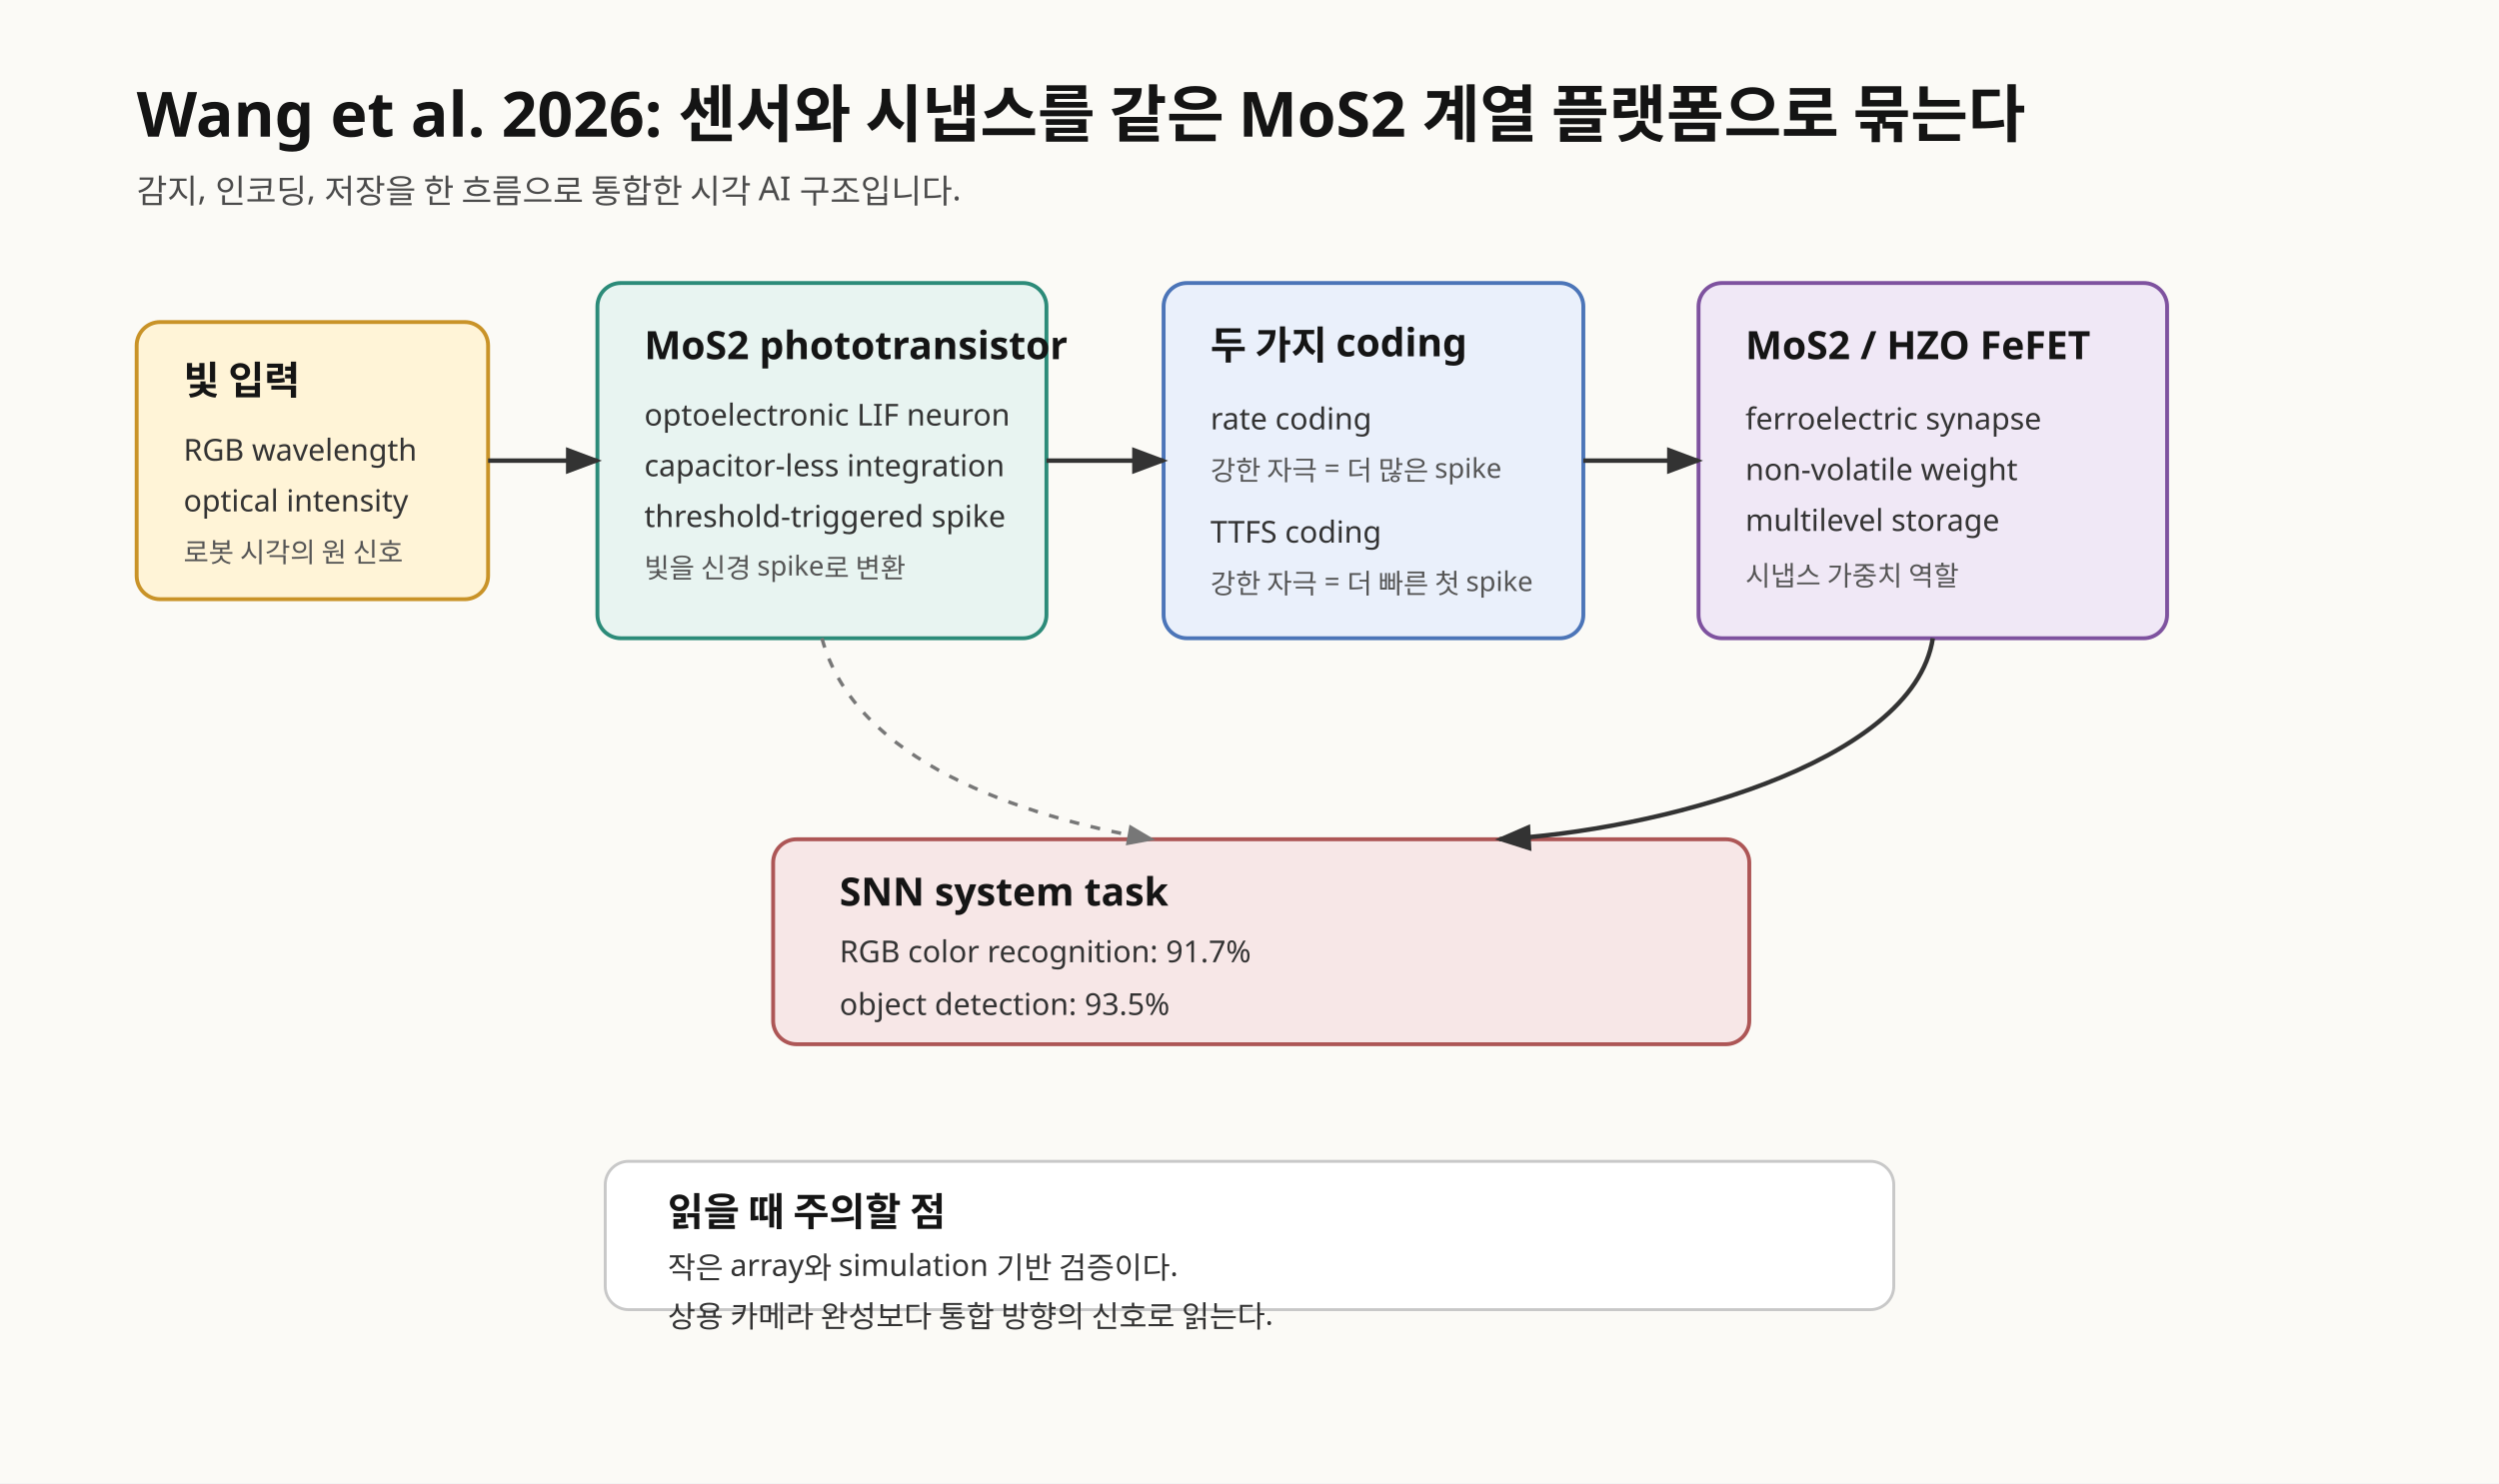
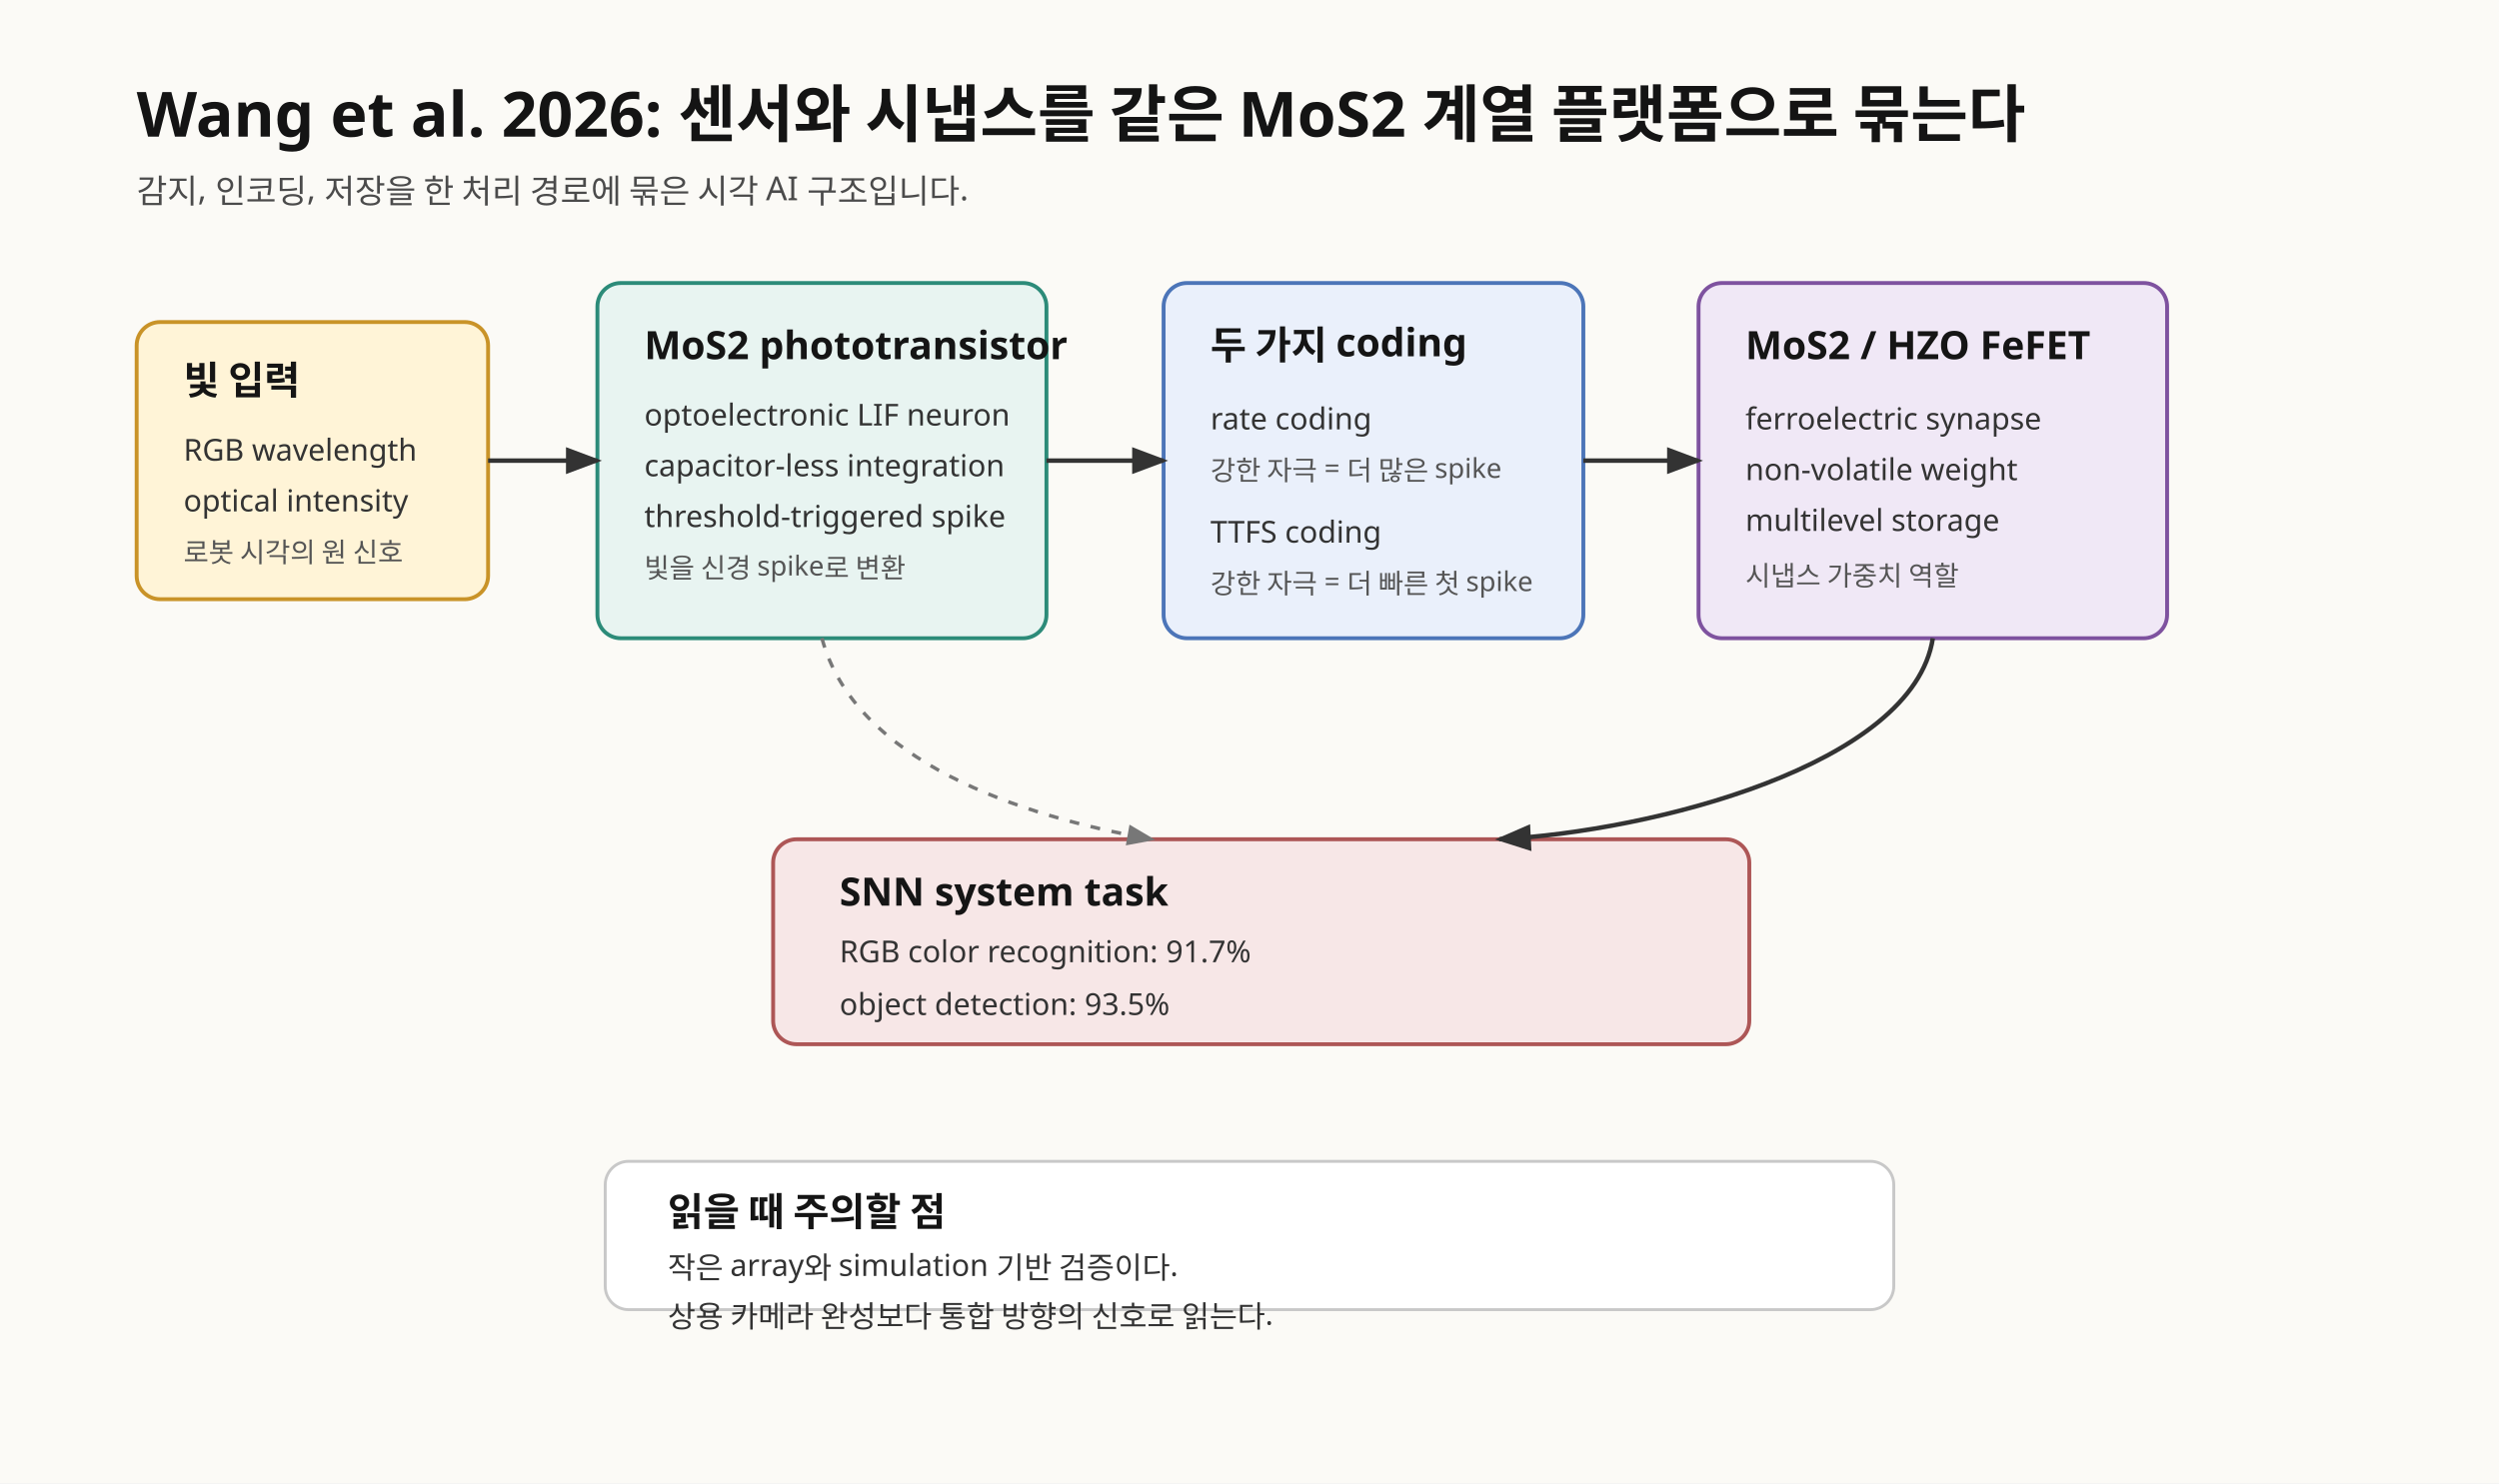
<svg xmlns="http://www.w3.org/2000/svg" width="1280" height="760" viewBox="0 0 1280 760" role="img" aria-labelledby="title desc">
  <defs>
    <style>
      .bg { fill: #fbfaf6; }
      .title { font: 700 32px "Segoe UI", "Malgun Gothic", sans-serif; fill: #141414; }
      .subtitle { font: 400 17px "Segoe UI", "Malgun Gothic", sans-serif; fill: #4b4b4b; }
      .label { font: 700 20px "Segoe UI", "Malgun Gothic", sans-serif; fill: #151515; }
      .body { font: 400 15.5px "Segoe UI", "Malgun Gothic", sans-serif; fill: #333; }
      .small { font: 400 14px "Segoe UI", "Malgun Gothic", sans-serif; fill: #555; }
      .card { rx: 12; stroke-width: 2; }
      .light { fill: #fff4d7; stroke: #c99328; }
      .neuron { fill: #e8f4f1; stroke: #2c8b79; }
      .code { fill: #eaf0fb; stroke: #4c75b8; }
      .syn { fill: #f0e8f6; stroke: #7e529f; }
      .task { fill: #f7e7e7; stroke: #ad5656; }
      .warn { fill: #fff; stroke: #c8c8c8; stroke-width: 1.5; rx: 12; }
      .arrow { stroke: #333; stroke-width: 2.3; fill: none; marker-end: url(#arrow); }
      .dash { stroke: #777; stroke-width: 1.8; fill: none; stroke-dasharray: 5 6; marker-end: url(#arrowSoft); }
    </style>
    <marker id="arrow" markerWidth="10" markerHeight="10" refX="7" refY="3" orient="auto" markerUnits="strokeWidth">
      <path d="M0,0 L0,6 L8,3 z" fill="#333" />
    </marker>
    <marker id="arrowSoft" markerWidth="10" markerHeight="10" refX="7" refY="3" orient="auto" markerUnits="strokeWidth">
      <path d="M0,0 L0,6 L8,3 z" fill="#777" />
    </marker>
  </defs>
  <rect class="bg" width="1280" height="760" />
  <text x="70" y="70" class="title">Wang et al. 2026: 센서와 시냅스를 같은 MoS2 계열 플랫폼으로 묶는다</text>
-   <text x="70" y="104" class="subtitle">감지, 인코딩, 저장을 한 흐름으로 통합한 시각 AI 구조입니다.</text>
+   <text x="70" y="104" class="subtitle">감지, 인코딩, 저장을 한 처리 경로에 묶은 시각 AI 구조입니다.</text>
  <rect x="70" y="165" width="180" height="142" class="card light" />
  <text x="94" y="202" class="label">빛 입력</text>
  <text x="94" y="236" class="body">RGB wavelength</text>
  <text x="94" y="262" class="body">optical intensity</text>
  <text x="94" y="288" class="small">로봇 시각의 원 신호</text>
  <rect x="306" y="145" width="230" height="182" class="card neuron" />
  <text x="330" y="184" class="label">MoS2 phototransistor</text>
  <text x="330" y="218" class="body">optoelectronic LIF neuron</text>
  <text x="330" y="244" class="body">capacitor-less integration</text>
  <text x="330" y="270" class="body">threshold-triggered spike</text>
  <text x="330" y="296" class="small">빛을 신경 spike로 변환</text>
  <rect x="596" y="145" width="215" height="182" class="card code" />
  <text x="620" y="184" class="label">두 가지 coding</text>
  <text x="620" y="220" class="body">rate coding</text>
  <text x="620" y="246" class="small">강한 자극 = 더 많은 spike</text>
  <text x="620" y="278" class="body">TTFS coding</text>
  <text x="620" y="304" class="small">강한 자극 = 더 빠른 첫 spike</text>
  <rect x="870" y="145" width="240" height="182" class="card syn" />
  <text x="894" y="184" class="label">MoS2 / HZO FeFET</text>
  <text x="894" y="220" class="body">ferroelectric synapse</text>
  <text x="894" y="246" class="body">non-volatile weight</text>
  <text x="894" y="272" class="body">multilevel storage</text>
  <text x="894" y="300" class="small">시냅스 가중치 역할</text>
  <rect x="396" y="430" width="500" height="105" class="card task" />
  <text x="430" y="464" class="label">SNN system task</text>
  <text x="430" y="493" class="body">RGB color recognition: 91.7%</text>
  <text x="430" y="520" class="body">object detection: 93.5%</text>
  <rect x="310" y="595" width="660" height="76" class="warn" />
  <text x="342" y="628" class="label">읽을 때 주의할 점</text>
  <text x="342" y="655" class="body">작은 array와 simulation 기반 검증이다.</text>
  <text x="342" y="680" class="body">상용 카메라 완성보다 통합 방향의 신호로 읽는다.</text>
  <line x1="250" y1="236" x2="306" y2="236" class="arrow" />
  <line x1="536" y1="236" x2="596" y2="236" class="arrow" />
  <line x1="811" y1="236" x2="870" y2="236" class="arrow" />
  <path d="M990 327 C980 392 846 426 768 430" class="arrow" />
  <path d="M421 327 C438 390 522 418 590 430" class="dash" />
</svg>
